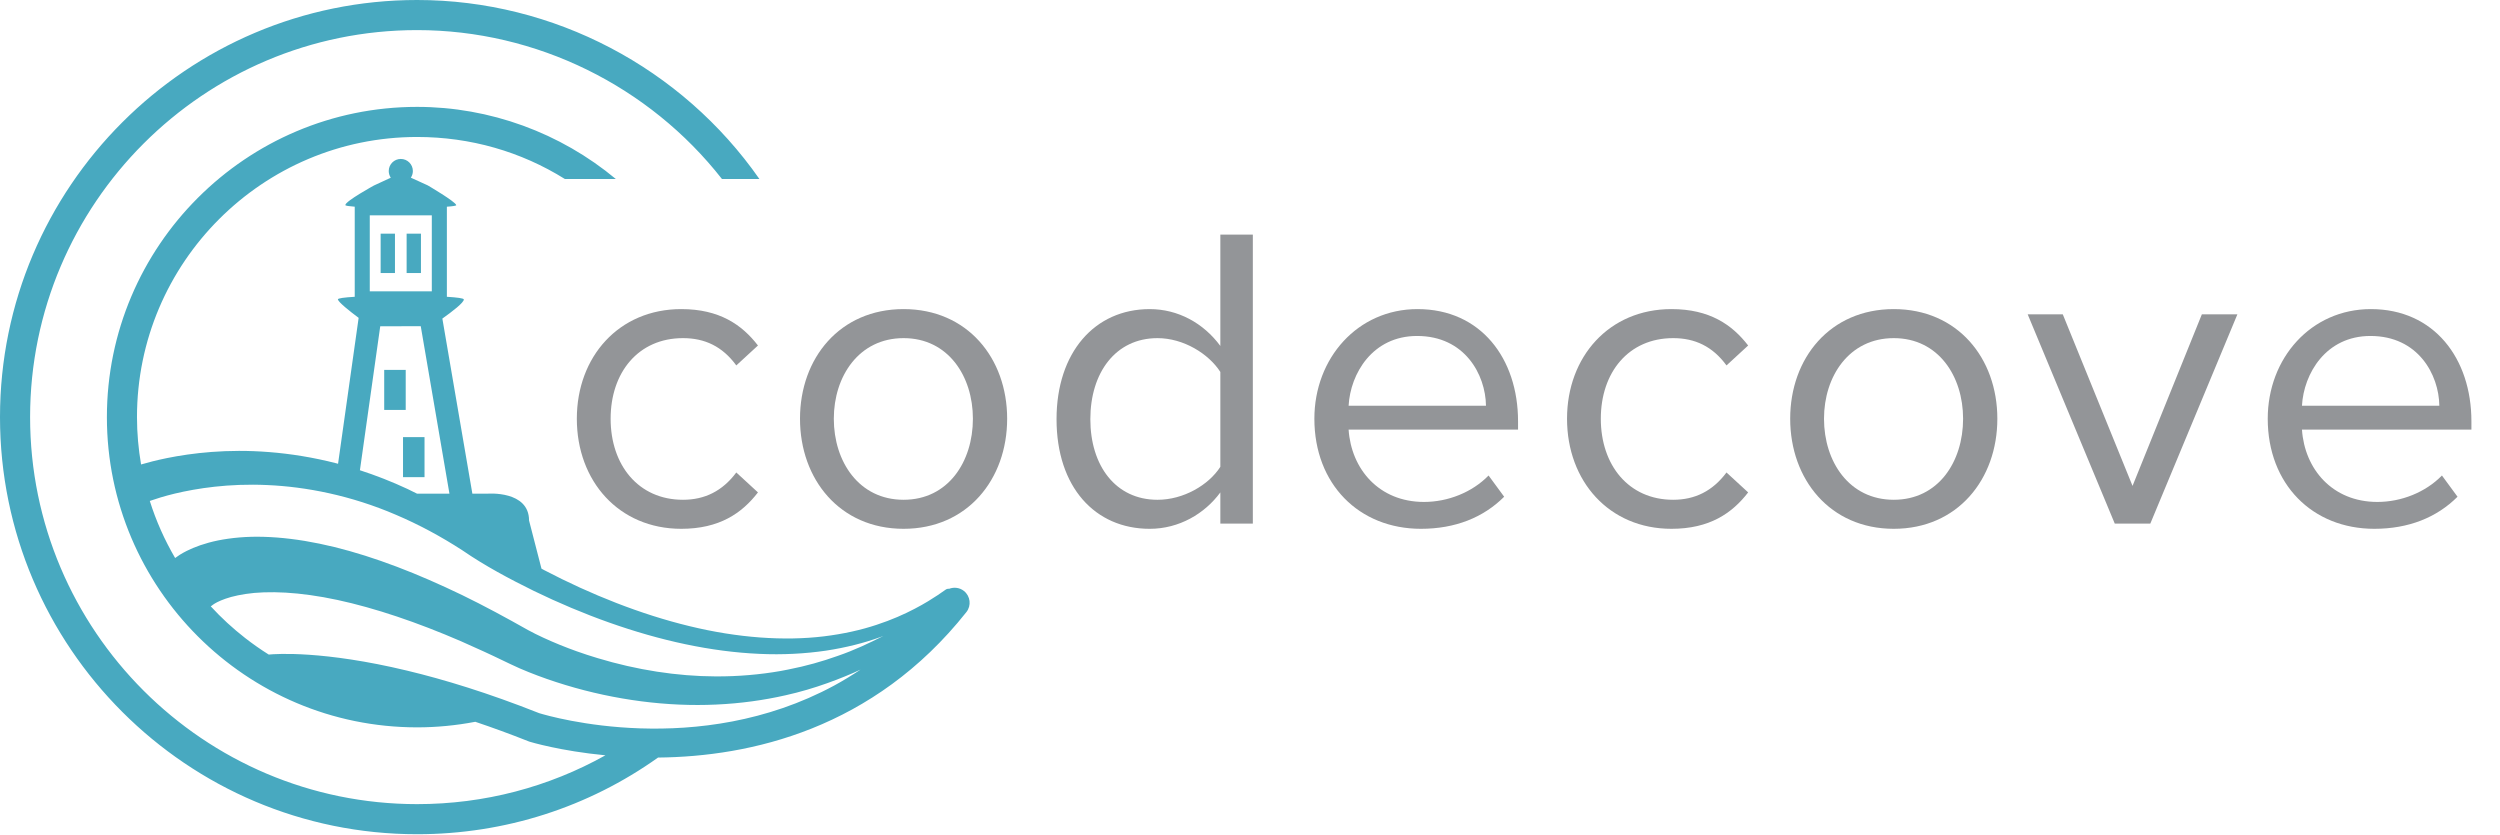
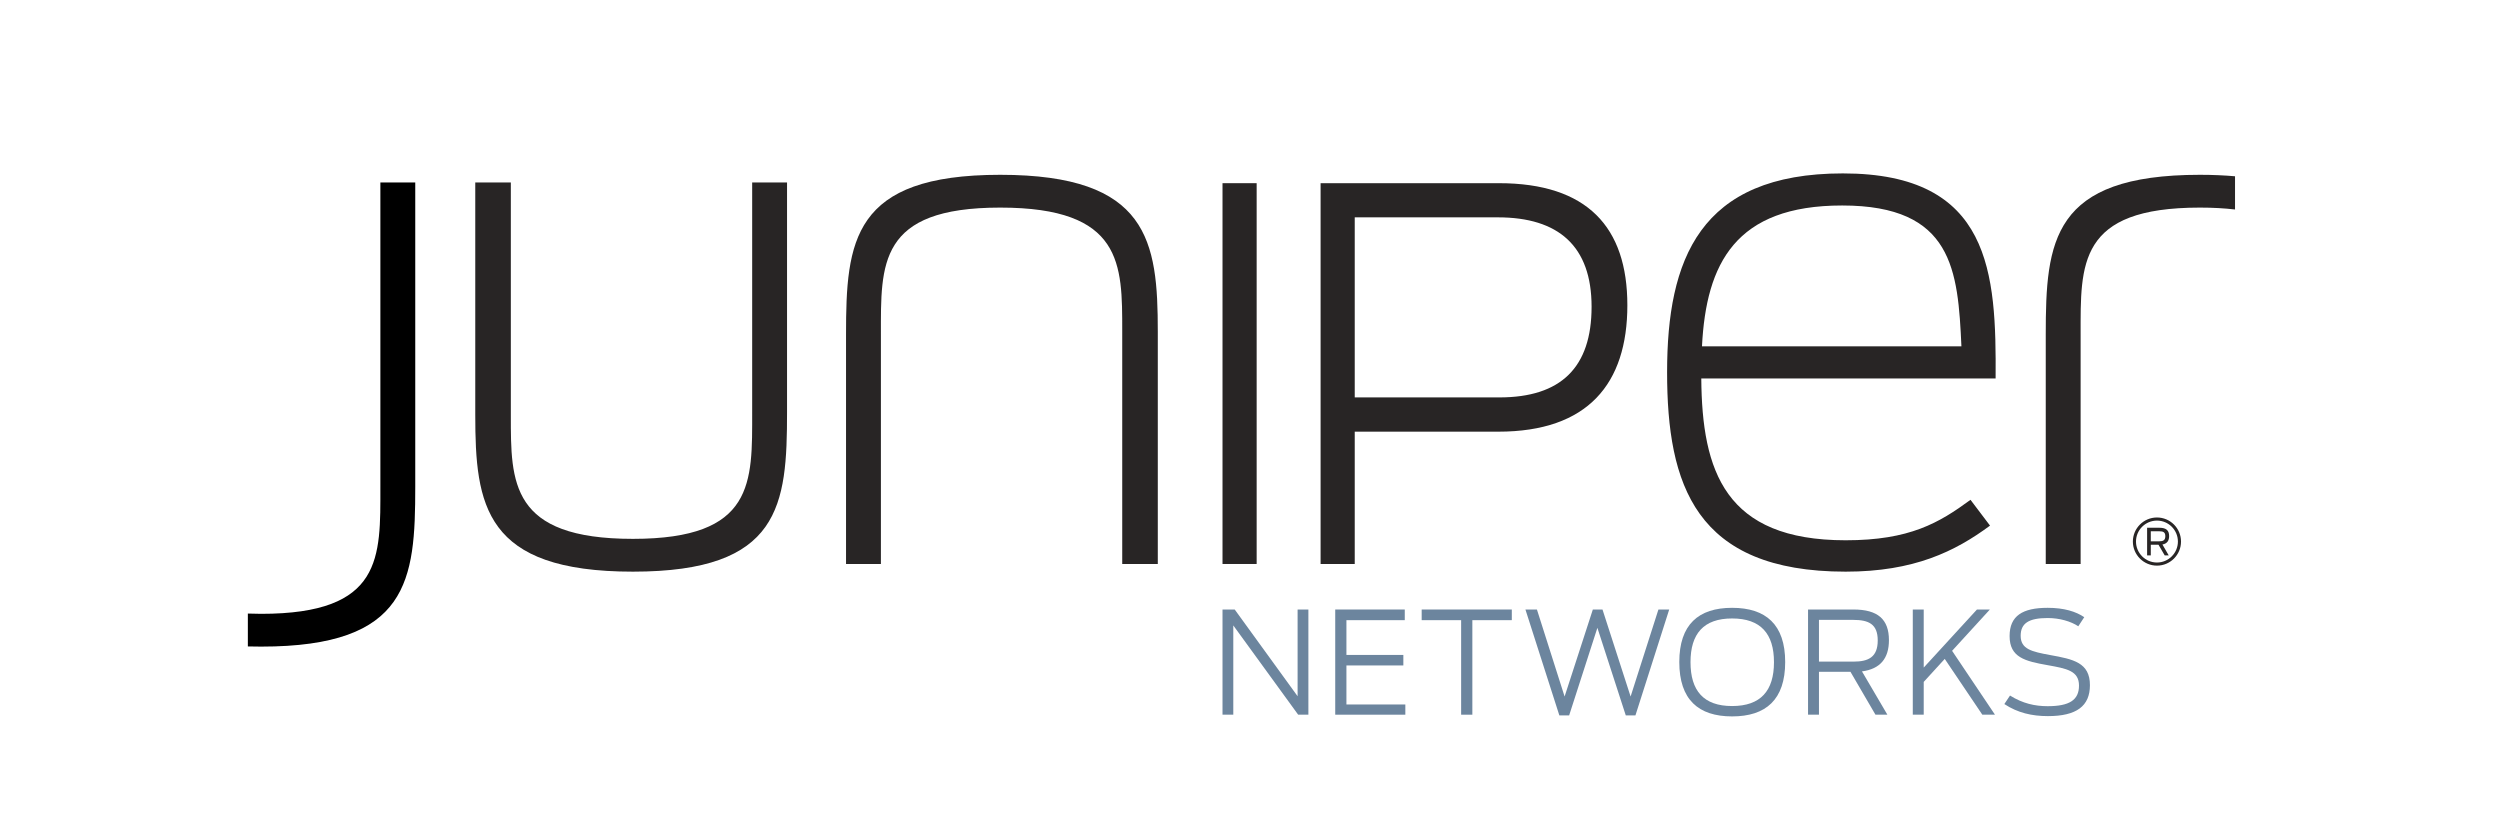
<svg xmlns="http://www.w3.org/2000/svg" version="1.1" id="Layer_1" x="0px" y="0px" width="332.224px" height="110.859px" viewBox="0 0 332.224 110.859" enable-background="new 0 0 332.224 110.859" xml:space="preserve">
  <g>
    <g>
-       <path fill="#939598" d="M76.655,55.646c0-8.235,5.585-14.57,13.878-14.57c5.067,0,8.062,2.073,10.192,4.838l-2.879,2.648    c-1.843-2.533-4.204-3.628-7.083-3.628c-5.932,0-9.617,4.55-9.617,10.712c0,6.161,3.686,10.769,9.617,10.769    c2.879,0,5.24-1.152,7.083-3.628l2.879,2.648c-2.13,2.765-5.125,4.838-10.192,4.838C82.24,70.273,76.655,63.938,76.655,55.646z" />
-       <path fill="#939598" d="M106.312,55.646c0-8.062,5.299-14.57,13.764-14.57s13.764,6.508,13.764,14.57    c0,8.062-5.299,14.627-13.764,14.627S106.312,63.708,106.312,55.646z M129.289,55.646c0-5.644-3.281-10.712-9.213-10.712    s-9.271,5.068-9.271,10.712c0,5.7,3.34,10.769,9.271,10.769S129.289,61.347,129.289,55.646z" />
-       <path fill="#939598" d="M162.171,69.582v-4.146c-2.072,2.822-5.471,4.838-9.387,4.838c-7.256,0-12.381-5.528-12.381-14.569    c0-8.869,5.068-14.628,12.381-14.628c3.744,0,7.141,1.843,9.387,4.896v-14.8h4.318v38.41H162.171z M162.171,62.038V49.427    c-1.555-2.419-4.895-4.492-8.35-4.492c-5.586,0-8.926,4.607-8.926,10.77c0,6.161,3.34,10.711,8.926,10.711    C157.277,66.415,160.617,64.457,162.171,62.038z" />
-       <path fill="#939598" d="M174.667,55.646c0-8.062,5.758-14.57,13.705-14.57c8.408,0,13.361,6.565,13.361,14.915v1.095h-22.518    c0.346,5.24,4.031,9.617,10.021,9.617c3.166,0,6.391-1.268,8.58-3.514l2.072,2.822c-2.764,2.764-6.508,4.262-11.057,4.262    C180.599,70.273,174.667,64.342,174.667,55.646z M188.316,44.647c-5.932,0-8.869,5.01-9.1,9.271h18.256    C197.414,49.772,194.65,44.647,188.316,44.647z" />
-       <path fill="#939598" d="M208.242,55.646c0-8.235,5.584-14.57,13.877-14.57c5.068,0,8.062,2.073,10.193,4.838l-2.879,2.648    c-1.844-2.533-4.205-3.628-7.084-3.628c-5.932,0-9.617,4.55-9.617,10.712c0,6.161,3.686,10.769,9.617,10.769    c2.879,0,5.24-1.152,7.084-3.628l2.879,2.648c-2.131,2.765-5.125,4.838-10.193,4.838    C213.826,70.273,208.242,63.938,208.242,55.646z" />
-       <path fill="#939598" d="M237.898,55.646c0-8.062,5.299-14.57,13.764-14.57s13.764,6.508,13.764,14.57    c0,8.062-5.299,14.627-13.764,14.627S237.898,63.708,237.898,55.646z M260.875,55.646c0-5.644-3.281-10.712-9.213-10.712    s-9.271,5.068-9.271,10.712c0,5.7,3.34,10.769,9.271,10.769S260.875,61.347,260.875,55.646z" />
-       <path fill="#939598" d="M281.031,69.582l-11.574-27.814h4.664l9.271,22.805l9.213-22.805h4.723l-11.574,27.814H281.031z" />
-       <path fill="#939598" d="M301.359,55.646c0-8.062,5.758-14.57,13.705-14.57c8.408,0,13.361,6.565,13.361,14.915v1.095h-22.518    c0.346,5.24,4.031,9.617,10.021,9.617c3.166,0,6.391-1.268,8.58-3.514l2.072,2.822c-2.764,2.764-6.508,4.262-11.057,4.262    C307.291,70.273,301.359,64.342,301.359,55.646z M315.007,44.647c-5.932,0-8.869,5.01-9.1,9.271h18.256    C324.105,49.772,321.341,44.647,315.007,44.647z" />
+       <path fill="#6C859E" d="M162.459,80.998h1.622l8.357,11.524V80.998h1.433v13.978h-1.358l-8.621-11.864v11.864h-1.433V80.998z" />
+       <path fill="#6C859E" d="M177.438,80.998h9.241v1.415h-7.753v4.621h7.565v1.397h-7.565v5.187h7.829v1.357h-9.317V80.998z" />
+       <path fill="#6C859E" d="M194.169,82.413h-5.243v-1.415h11.977v1.415h-5.243v12.562h-1.49V82.413z" />
+       <path fill="#6C859E" d="M202.713,80.998h1.528l3.678,11.563l3.753-11.563h1.283l3.735,11.563l3.697-11.563h1.433l-4.488,14.072    h-1.283l-3.773-11.638l-3.753,11.638h-1.302L202.713,80.998z" />
+       <path fill="#6C859E" d="M223.161,87.978c0-4.979,2.546-7.205,7.017-7.205c4.49,0,7.055,2.226,7.055,7.205    c0,4.999-2.564,7.225-7.055,7.225C225.707,95.202,223.161,92.977,223.161,87.978z M235.743,87.996    c0-3.772-1.755-5.809-5.565-5.809c-3.793,0-5.527,2.036-5.527,5.809c0,3.791,1.734,5.83,5.527,5.83    C233.988,93.826,235.743,91.787,235.743,87.996z" />
+       <path fill="#6C859E" d="M245.909,89.278h-4.187v5.697h-1.452V80.998h6.035c3.244,0,4.715,1.303,4.715,4.075    c0,2.414-1.15,3.828-3.584,4.148l3.377,5.754h-1.584L245.909,89.278z M246.326,87.921c1.979,0,3.205-0.604,3.205-2.811    c0-2.169-1.188-2.734-3.264-2.734h-4.545v5.545H246.326z" />
+       <path fill="#6C859E" d="M258.435,87.562l-2.793,3.056v4.357h-1.453V80.998h1.453v7.716l7.074-7.716h1.716l-5.019,5.489    l5.697,8.488h-1.679L258.435,87.562z" />
+       <path fill="#6C859E" d="M266.356,93.562l0.754-1.132c1.679,1.056,3.319,1.415,4.999,1.415c2.887,0,4.168-0.812,4.168-2.735    c0-1.981-1.658-2.263-4.168-2.716c-3.018-0.529-5.055-1.039-5.055-3.867c0-2.698,1.734-3.754,5.055-3.754    c2.188,0,3.755,0.491,4.866,1.244l-0.791,1.208c-0.999-0.661-2.491-1.095-4.075-1.095c-2.508,0-3.583,0.699-3.583,2.358    c0,1.773,1.453,2.112,3.942,2.565c3.055,0.548,5.262,1,5.262,3.999c0,2.773-1.773,4.112-5.582,4.112    C270.035,95.165,268.129,94.73,266.356,93.562z" />
    </g>
    <g>
      <g>
-         <rect x="50.583" y="31.051" fill="#48A9C0" width="1.903" height="5.232" />
+         <g>
+           <path fill="#282525" d="M292.344,23.229c-19.651,0-20.485,8.805-20.485,21.225v30.492h4.634V44.454      c0-9.361-0.371-16.867,15.852-16.867c1.737,0,3.279,0.09,4.667,0.252v-4.414C295.58,23.3,294.035,23.229,292.344,23.229z" />
+         </g>
+         <path fill="#282525" d="M63.158,55.112V24.248h4.727v30.955c0,8.9-0.092,16.406,16.221,16.406c16.219,0,15.85-7.506,15.85-16.869     V24.248h4.634V54.74c0,12.422-0.836,21.227-20.483,21.227C64.363,75.967,63.158,67.162,63.158,55.112z" />
+         <path fill="#282525" d="M153.859,44.082v30.864h-4.726V43.991c0-8.898,0.091-16.404-16.221-16.404     c-16.22,0-15.848,7.506-15.848,16.867v30.492h-4.635V44.454c0-12.42,0.835-21.225,20.482-21.225     C152.656,23.229,153.859,32.034,153.859,44.082z" />
+         <path fill="#282525" d="M162.459,24.343h4.537v50.604h-4.537V24.343z" />
+         <path fill="#282525" d="M175.494,24.343h23.69c11.747,0,17.075,5.838,17.075,16.218c0,10.449-5.259,16.803-17.142,16.803h-19.087     v17.583h-4.537V24.343z M199.252,52.812c8.187,0,12.253-3.988,12.253-12.047c0-8.057-4.389-11.882-12.456-11.882h-19.019v23.929     H199.252z" />
+         <path fill="#282525" d="M221.54,49.459c0-14.92,4.265-26.415,23.357-26.415c19.742,0,20.389,13.254,20.299,27.248h-39.113     c0.094,12.327,3.148,21.505,19.184,21.505c8.527,0,12.422-2.318,16.592-5.377l2.594,3.429c-4.633,3.43-10.101,6.118-19.186,6.118     C225.249,75.967,221.54,64.38,221.54,49.459z M226.176,46.028h34.477c-0.464-10.103-1.112-18.721-15.85-18.721     C230.624,27.308,226.732,35.001,226.176,46.028z" />
+         <g>
+           <path d="M34.7,85.927c19.649,0,20.483-8.804,20.483-21.224V24.248h-4.635v40.455c0,9.358,0.371,16.869-15.848,16.869      c-0.613,0-1.196-0.015-1.763-0.037v4.369C33.507,85.918,34.094,85.927,34.7,85.927z" />
+         </g>
      </g>
      <g>
-         <rect x="54.036" y="31.051" fill="#48A9C0" width="1.903" height="5.232" />
-       </g>
-       <g>
-         <rect x="53.557" y="58.089" fill="#48A9C0" width="2.858" height="5.32" />
-       </g>
-       <g>
-         <rect x="51.057" y="49.155" fill="#48A9C0" width="2.858" height="5.32" />
-       </g>
-       <g>
-         <path fill="#48A9C0" d="M28.331,80.339C28.169,80.451,28.193,80.461,28.331,80.339L28.331,80.339z" />
-       </g>
-       <g>
-         <path fill="#48A9C0" d="M128.095,78.532c-0.574-0.455-1.322-0.536-1.961-0.289c-0.158-0.016-0.322,0.014-0.463,0.111     l-0.023,0.018c0,0-0.361,0.249-1.039,0.718c-0.686,0.452-1.701,1.108-3.062,1.812c-1.357,0.712-3.061,1.478-5.086,2.139     c-2.023,0.671-4.379,1.208-6.986,1.524c-5.214,0.636-11.431,0.213-17.845-1.356c-6.421-1.552-13.041-4.165-19.296-7.437     c-0.126-0.067-0.25-0.137-0.377-0.204l-1.652-6.402c0-4-5.489-3.563-5.489-3.563h-2.044l-3.987-23.268     c1.268-0.9,2.891-2.138,2.851-2.546c-0.015-0.152-0.901-0.268-2.251-0.349V27.469c0.789-0.056,1.267-0.126,1.245-0.213     c-0.117-0.475-3.794-2.624-3.794-2.624l-2.238-1.021c0.168-0.254,0.268-0.558,0.268-0.885c0-0.885-0.718-1.604-1.603-1.604     s-1.603,0.719-1.603,1.604c0,0.33,0.1,0.636,0.271,0.891l-2.237,1.033c0,0-3.857,2.117-3.8,2.606     c0.011,0.086,0.484,0.156,1.246,0.212V39.44c-1.379,0.082-2.271,0.198-2.24,0.349c0.079,0.381,1.555,1.551,2.759,2.45     l-2.735,19.393c-0.072-0.019-0.146-0.043-0.219-0.062c-3.104-0.798-6.118-1.271-8.919-1.492     c-5.612-0.451-10.331,0.138-13.577,0.792c-1.411,0.291-2.609,0.597-3.462,0.853c-0.35-2.047-0.543-4.147-0.543-6.293     c0-20.526,16.7-37.227,37.228-37.227c7.082,0,13.814,1.946,19.64,5.588h6.77c-7.371-6.141-16.751-9.588-26.409-9.588     c-22.733,0-41.228,18.494-41.228,41.227c0,22.733,18.494,41.228,41.228,41.228c2.617,0,5.201-0.256,7.729-0.74     c2.233,0.751,4.591,1.608,7.084,2.599l0.138,0.049c0.117,0.037,4.053,1.23,10.07,1.807c-7.525,4.208-16.076,6.488-25.021,6.488     C27.071,106.859,4,83.788,4,55.43S27.071,4,55.43,4c15.879,0,30.84,7.443,40.514,19.791h4.976C90.612,9.015,73.576,0,55.43,0     C24.865,0,0,24.865,0,55.43s24.865,55.43,55.43,55.43c11.705,0,22.786-3.615,32.016-10.188     c12.217-0.121,28.621-3.745,40.976-19.33C129.107,80.477,128.962,79.219,128.095,78.532z M49.139,28.618h8.244v10.098h-8.244     V28.618z M50.529,43.362l5.384-0.017l3.813,22.257h-4.309c-0.424-0.21-0.846-0.43-1.271-0.628     c-2.101-0.98-4.217-1.802-6.317-2.484L50.529,43.362z M110.859,91.101c-18.103,9.785-37.576,4.171-39.212,3.669     c-6.78-2.689-12.634-4.471-17.545-5.649c-11.144-2.675-17.395-2.232-18.391-2.136c-1.085-0.681-2.132-1.417-3.138-2.202     c-1.636-1.276-3.166-2.681-4.566-4.207c0.114-0.083,0.234-0.154,0.342-0.252c-0.008,0.008-0.011,0.009-0.018,0.016     c0.049-0.035,0.11-0.076,0.197-0.129c0.364-0.227,1.098-0.576,2.19-0.882c1.103-0.293,2.562-0.557,4.349-0.613     c1.782-0.064,3.868,0.043,6.168,0.368c4.605,0.636,10.035,2.17,15.705,4.361c1.42,0.545,2.853,1.139,4.298,1.76     c1.033,0.457,2.058,0.913,3.097,1.393c0.414,0.19,0.823,0.374,1.248,0.58c0.738,0.354,1.479,0.709,2.223,1.064     c0.835,0.407,1.623,0.741,2.437,1.07c1.617,0.651,3.256,1.22,4.913,1.721c6.619,2.008,13.55,2.898,20.015,2.596     c3.23-0.144,6.336-0.58,9.221-1.234c1.966-0.434,3.818-0.993,5.554-1.613c0.812-0.291,1.609-0.592,2.367-0.906     c0.711-0.283,1.387-0.585,2.041-0.893C113.197,89.751,112.033,90.467,110.859,91.101z M117.345,84.533     c-1.764,0.893-3.773,1.863-6.068,2.646c-1.986,0.712-4.174,1.334-6.505,1.788c-0.345,0.067-0.683,0.142-1.033,0.2     c-2.724,0.476-5.634,0.737-8.646,0.72c-5.103-0.016-10.484-0.857-15.678-2.429c-0.935-0.283-1.865-0.581-2.784-0.911     c-1.505-0.538-2.988-1.139-4.417-1.799c-0.708-0.328-1.428-0.68-2.06-1.029c-0.722-0.402-1.441-0.805-2.158-1.205     c-2.902-1.6-5.868-3.142-8.768-4.464c-5.817-2.683-11.551-4.732-16.793-5.807c-2.618-0.54-5.108-0.841-7.385-0.904     c-2.273-0.072-4.342,0.134-6.079,0.48c-1.744,0.362-3.151,0.878-4.159,1.392c-0.71,0.353-1.223,0.701-1.539,0.942     c-1.388-2.374-2.526-4.91-3.366-7.58c0.043-0.016,0.082-0.03,0.094-0.034c0.721-0.254,1.815-0.604,3.251-0.951     c2.866-0.679,7.121-1.367,12.262-1.129c5.126,0.22,11.127,1.377,17.102,3.952c2.989,1.271,5.971,2.865,8.853,4.737     c2.961,2.042,6.223,3.776,9.476,5.379c6.547,3.181,13.44,5.672,20.142,7.084c3.349,0.707,6.645,1.139,9.788,1.279     c3.144,0.15,6.132-0.024,8.857-0.421c2.723-0.411,5.18-1.049,7.283-1.815c0.131-0.047,0.248-0.098,0.377-0.146     C117.375,84.517,117.361,84.524,117.345,84.533z" />
+         <path fill="#282525" d="M286.639,75.167c-1.765,0-3.203-1.436-3.203-3.199c0-1.765,1.438-3.2,3.203-3.2     c1.763,0,3.196,1.436,3.196,3.2C289.835,73.731,288.402,75.167,286.639,75.167L286.639,75.167z M286.639,69.182     c-1.537,0-2.788,1.249-2.788,2.786c0,1.533,1.251,2.785,2.788,2.785c1.532,0,2.782-1.252,2.782-2.785     C289.421,70.431,288.171,69.182,286.639,69.182L286.639,69.182z" />
+         <g>
+           <path fill="#282525" d="M286.844,72.393h-1.026v1.414h-0.49v-3.674h1.637c0.932,0,1.289,0.381,1.289,1.105      c0,0.594-0.251,1.004-0.889,1.121l0.833,1.447h-0.532L286.844,72.393z M286.958,71.934c0.503,0,0.79-0.146,0.79-0.681      c0-0.532-0.28-0.653-0.806-0.653h-1.125v1.334H286.958z" />
+         </g>
      </g>
    </g>
  </g>
</svg>
